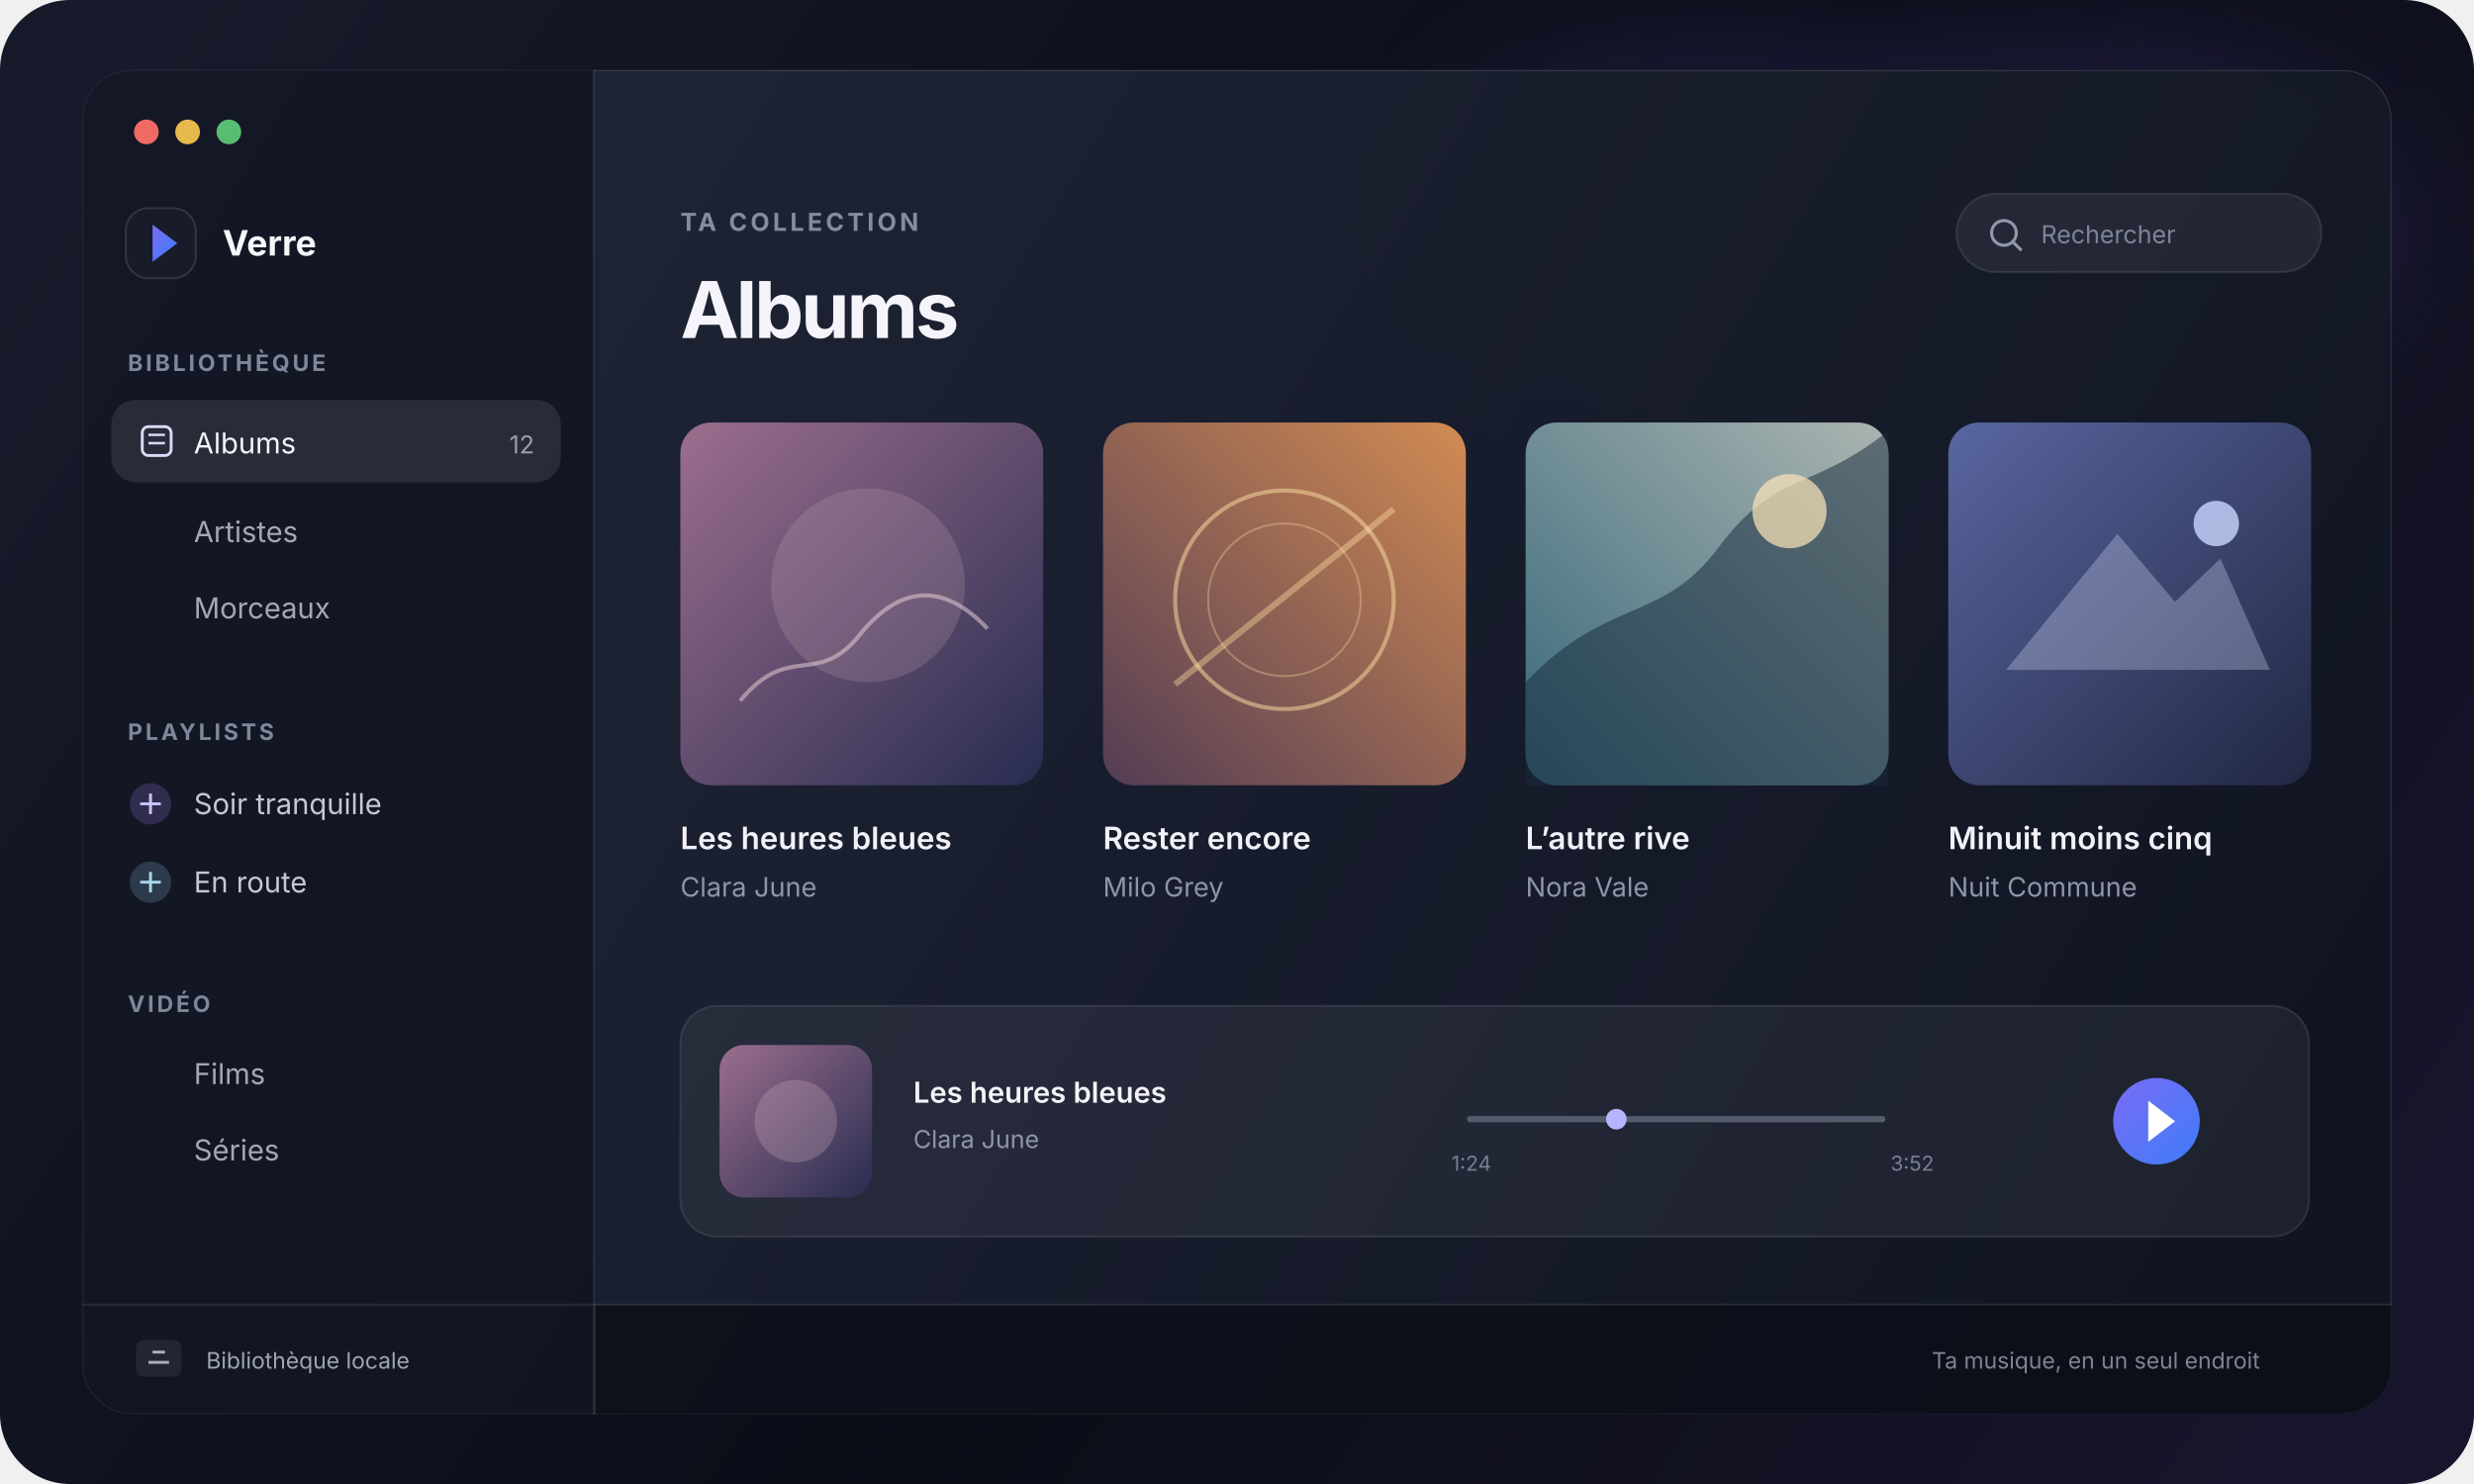
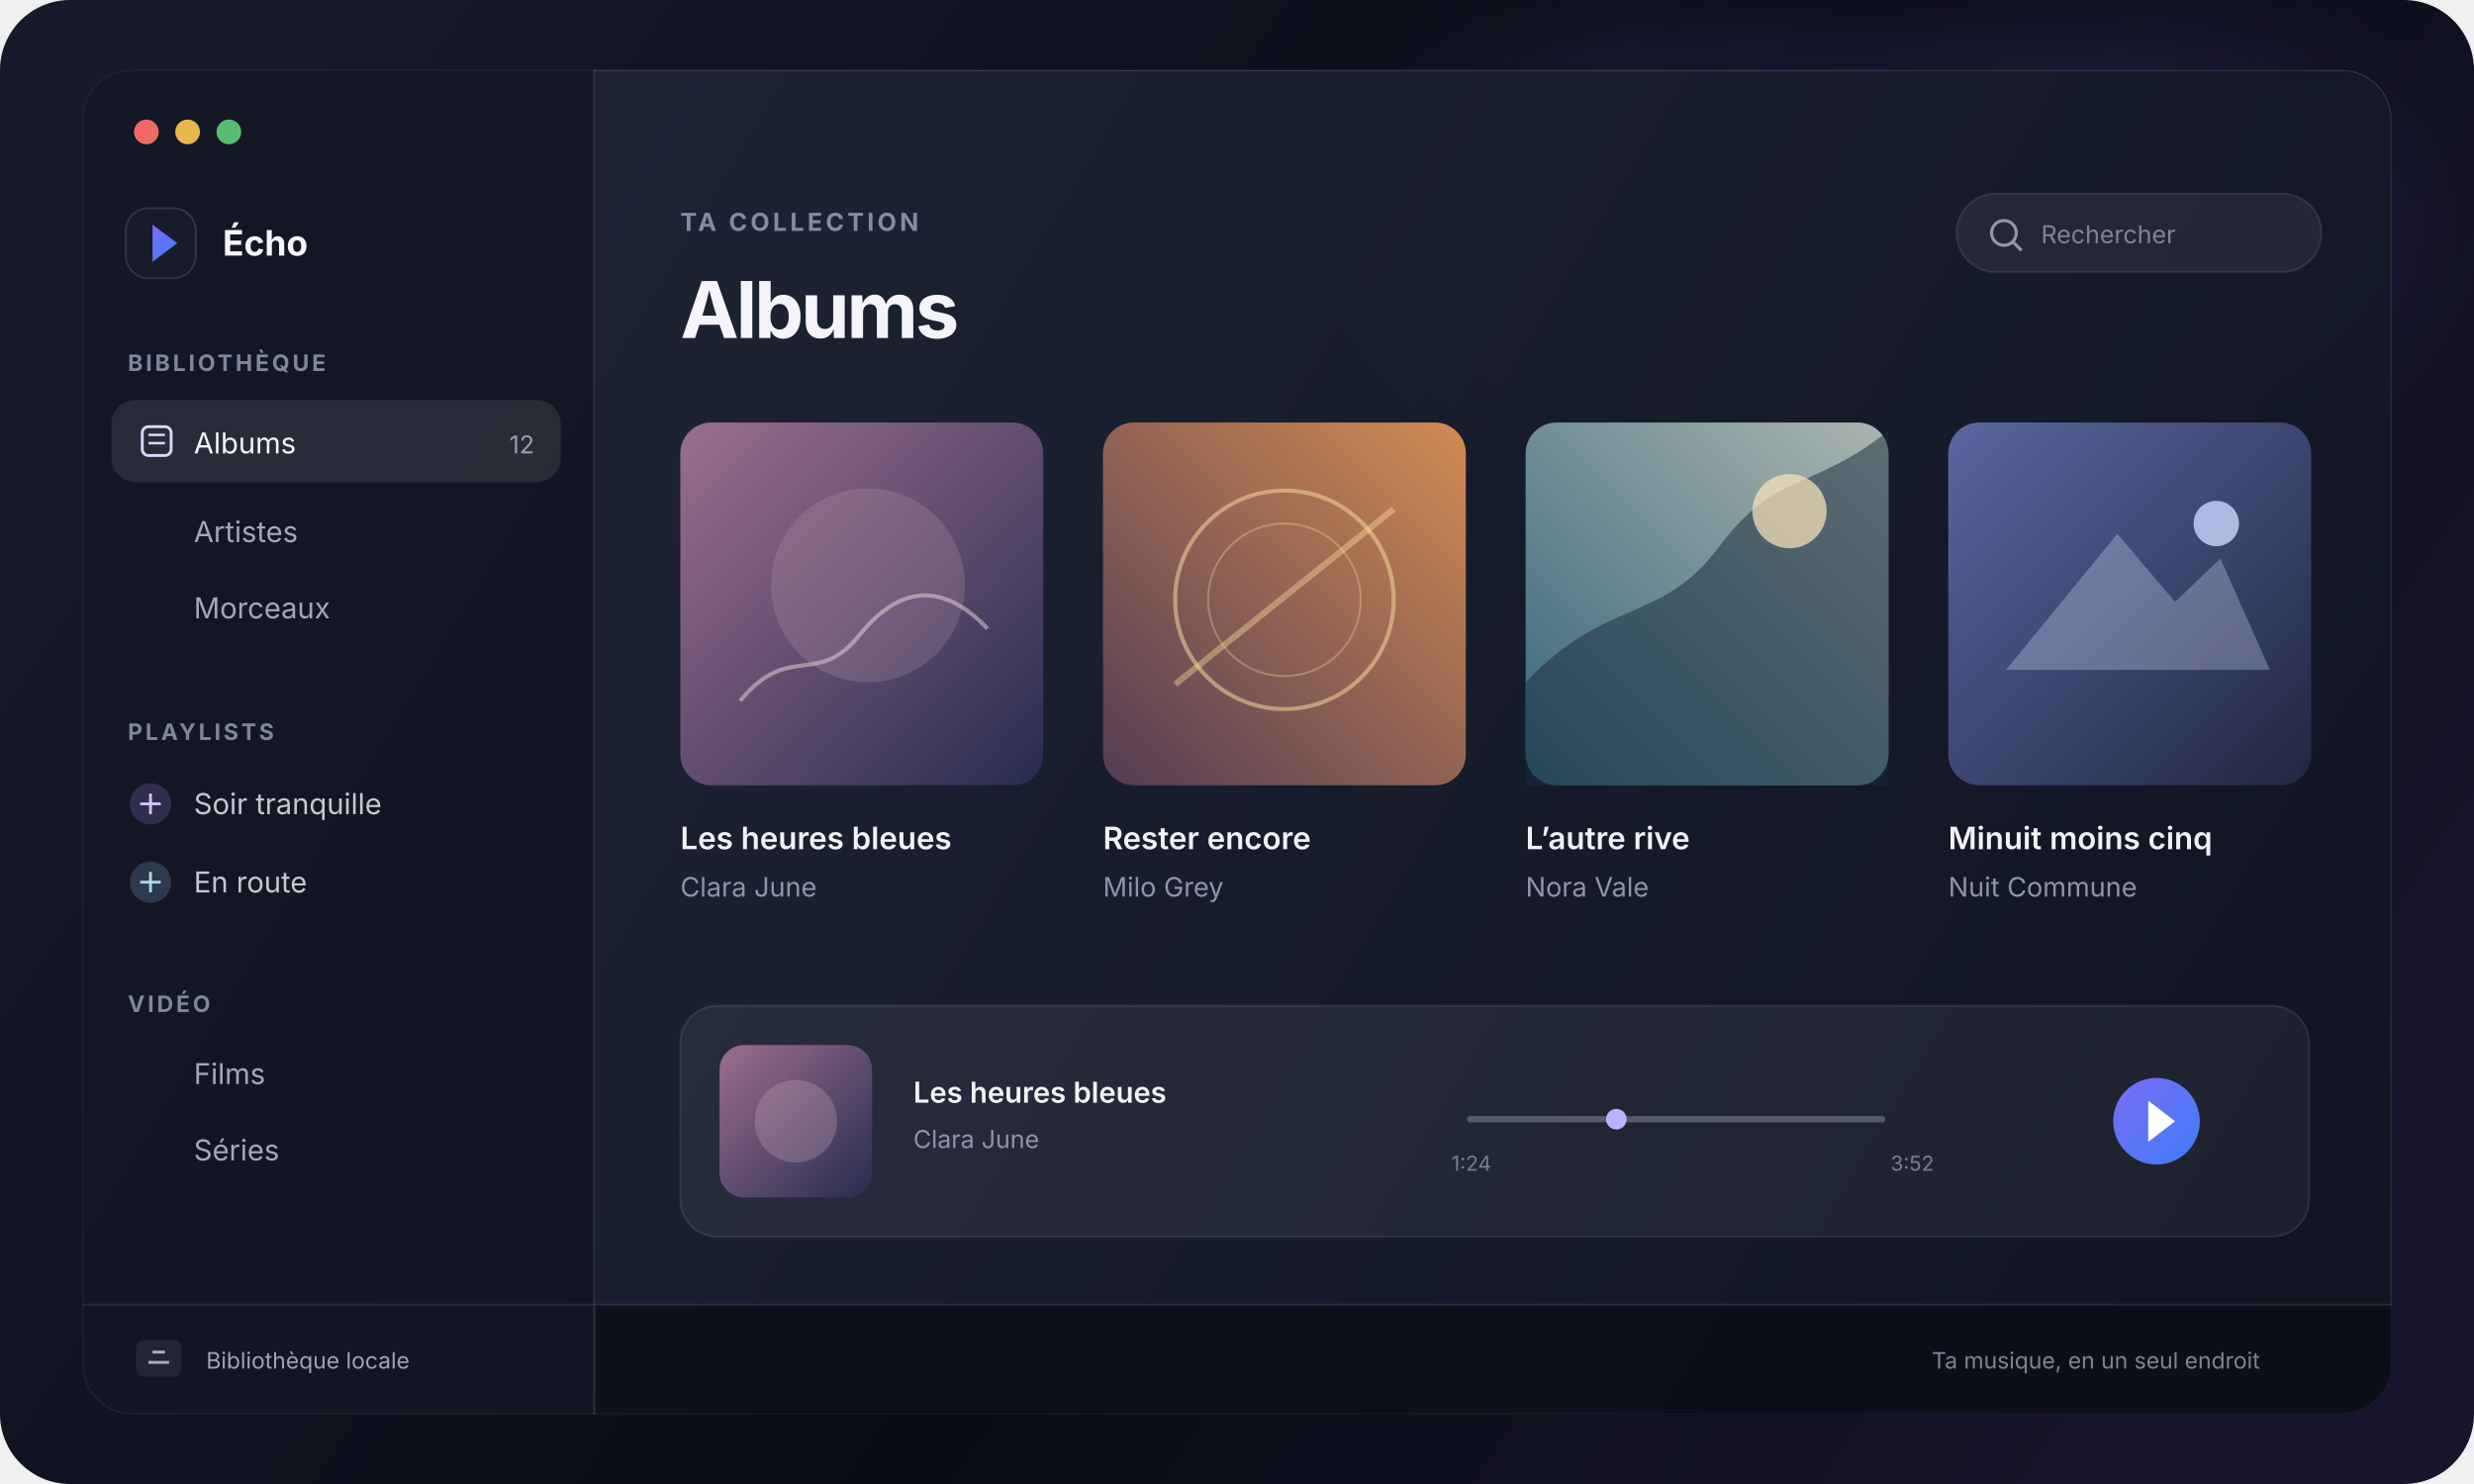
<svg xmlns="http://www.w3.org/2000/svg" width="1200" height="720" viewBox="0 0 1200 720" fill="none">
  <defs>
    <linearGradient id="bg" x1="70" y1="24" x2="1100" y2="700" gradientUnits="userSpaceOnUse">
      <stop stop-color="#161A2A" />
      <stop offset=".56" stop-color="#0A0D16" />
      <stop offset="1" stop-color="#17152B" />
    </linearGradient>
    <linearGradient id="glass" x1="100" y1="80" x2="1080" y2="670" gradientUnits="userSpaceOnUse">
      <stop stop-color="#202638" stop-opacity=".96" />
      <stop offset="1" stop-color="#111522" stop-opacity=".98" />
    </linearGradient>
    <linearGradient id="violet" x1="0" y1="0" x2="1" y2="1">
      <stop stop-color="#7B6CF6" />
      <stop offset="1" stop-color="#3D7CF7" />
    </linearGradient>
    <linearGradient id="cover1" x1="0" y1="0" x2="1" y2="1">
      <stop stop-color="#9C6E8D" />
      <stop offset="1" stop-color="#272C50" />
    </linearGradient>
    <linearGradient id="cover2" x1="1" y1="0" x2="0" y2="1">
      <stop stop-color="#D28B53" />
      <stop offset="1" stop-color="#533C54" />
    </linearGradient>
    <linearGradient id="cover3" x1="0" y1="1" x2="1" y2="0">
      <stop stop-color="#36677A" />
      <stop offset="1" stop-color="#ACB5B1" />
    </linearGradient>
    <linearGradient id="cover4" x1="0" y1="0" x2="1" y2="1">
      <stop stop-color="#5966A0" />
      <stop offset="1" stop-color="#212742" />
    </linearGradient>
    <filter id="shadow" x="0" y="0" width="1200" height="720" filterUnits="userSpaceOnUse">
      <feGaussianBlur stdDeviation="24" />
    </filter>
    <clipPath id="window">
      <rect x="40" y="34" width="1120" height="652" rx="24" />
    </clipPath>
  </defs>
  <rect width="1200" height="720" rx="34" fill="url(#bg)" />
  <ellipse cx="920" cy="110" rx="250" ry="120" fill="#6C55D8" opacity=".12" filter="url(#shadow)" />
  <g clip-path="url(#window)">
    <rect x="40" y="34" width="1120" height="652" rx="24" fill="url(#glass)" stroke="#FFFFFF" stroke-opacity=".14" />
    <rect x="40" y="34" width="248" height="652" fill="#0D111C" fill-opacity=".64" />
    <path d="M288 34v652" stroke="#FFFFFF" stroke-opacity=".08" />
    <circle cx="71" cy="64" r="6" fill="#F06A65" />
    <circle cx="91" cy="64" r="6" fill="#E7B84B" />
    <circle cx="111" cy="64" r="6" fill="#57BE71" />
    <rect x="61" y="101" width="34" height="34" rx="11" fill="#181B29" stroke="#FFFFFF" stroke-opacity=".12" />
    <path d="m74 109 12 9-12 9v-18Z" fill="url(#violet)" />
-     <text x="108" y="124" fill="#F5F5FA" font-family="-apple-system, BlinkMacSystemFont, sans-serif" font-size="17" font-weight="650">Verre</text>
+     <text x="108" y="124" fill="#F5F5FA" font-family="-apple-system, BlinkMacSystemFont, sans-serif" font-size="17" font-weight="650">Écho</text>
    <text x="62" y="180" fill="#7E879B" font-family="-apple-system, BlinkMacSystemFont, sans-serif" font-size="11" font-weight="700" letter-spacing="1.4">BIBLIOTHÈQUE</text>
    <rect x="54" y="194" width="218" height="40" rx="12" fill="#FFFFFF" fill-opacity=".09" />
    <rect x="69" y="207" width="14" height="14" rx="3" stroke="#DAD9F8" stroke-width="1.4" />
    <path d="M72 211h8M72 215h8" stroke="#DAD9F8" stroke-width="1.2" />
    <text x="94" y="220" fill="#F4F3FA" font-family="-apple-system, BlinkMacSystemFont, sans-serif" font-size="14">Albums</text>
    <text x="247" y="220" fill="#9B9BAE" font-family="-apple-system, BlinkMacSystemFont, sans-serif" font-size="12">12</text>
    <text x="94" y="263" fill="#A3A8B6" font-family="-apple-system, BlinkMacSystemFont, sans-serif" font-size="14">Artistes</text>
    <text x="94" y="300" fill="#A3A8B6" font-family="-apple-system, BlinkMacSystemFont, sans-serif" font-size="14">Morceaux</text>
    <text x="62" y="359" fill="#7E879B" font-family="-apple-system, BlinkMacSystemFont, sans-serif" font-size="11" font-weight="700" letter-spacing="1.4">PLAYLISTS</text>
    <circle cx="73" cy="390" r="10" fill="#302D4F" />
    <path d="M73 385v10m-5-5h10" stroke="#CAC5FF" stroke-width="1.4" />
    <text x="94" y="395" fill="#C6C7D1" font-family="-apple-system, BlinkMacSystemFont, sans-serif" font-size="14">Soir tranquille</text>
    <circle cx="73" cy="428" r="10" fill="#2D3A4B" />
    <path d="M73 423v10m-5-5h10" stroke="#A7D6E7" stroke-width="1.4" />
    <text x="94" y="433" fill="#C6C7D1" font-family="-apple-system, BlinkMacSystemFont, sans-serif" font-size="14">En route</text>
    <text x="62" y="491" fill="#7E879B" font-family="-apple-system, BlinkMacSystemFont, sans-serif" font-size="11" font-weight="700" letter-spacing="1.4">VIDÉO</text>
    <text x="94" y="526" fill="#A3A8B6" font-family="-apple-system, BlinkMacSystemFont, sans-serif" font-size="14">Films</text>
    <text x="94" y="563" fill="#A3A8B6" font-family="-apple-system, BlinkMacSystemFont, sans-serif" font-size="14">Séries</text>
    <text x="330" y="112" fill="#858CA0" font-family="-apple-system, BlinkMacSystemFont, sans-serif" font-size="12" letter-spacing="1.6" font-weight="700">TA COLLECTION</text>
    <text x="330" y="164" fill="#F5F4FA" font-family="-apple-system, BlinkMacSystemFont, sans-serif" font-size="38" font-weight="650" letter-spacing="-1.4">Albums</text>
    <rect x="949" y="94" width="177" height="38" rx="19" fill="#FFFFFF" fill-opacity=".06" stroke="#FFFFFF" stroke-opacity=".09" />
    <circle cx="972" cy="113" r="6" stroke="#9298AA" stroke-width="1.5" />
    <path d="m976.5 117.5 4 4" stroke="#9298AA" stroke-width="1.5" />
    <text x="990" y="118" fill="#7D8496" font-family="-apple-system, BlinkMacSystemFont, sans-serif" font-size="12">Rechercher</text>
    <g transform="translate(330 205)">
      <rect width="176" height="176" rx="15" fill="url(#cover1)" />
      <circle cx="91" cy="79" r="47" fill="#D0B1BD" fill-opacity=".2" />
      <path d="M29 135c24-29 37-6 58-32s42-24 62-3" stroke="#F0D7DB" stroke-opacity=".5" stroke-width="2" />
      <text x="0" y="207" fill="#F2F1F7" font-family="-apple-system, BlinkMacSystemFont, sans-serif" font-size="15" font-weight="600">Les heures bleues</text>
      <text x="0" y="230" fill="#8E95A6" font-family="-apple-system, BlinkMacSystemFont, sans-serif" font-size="13">Clara June</text>
    </g>
    <g transform="translate(535 205)">
      <rect width="176" height="176" rx="15" fill="url(#cover2)" />
      <circle cx="88" cy="86" r="53" stroke="#F4D49D" stroke-opacity=".55" stroke-width="2" />
      <circle cx="88" cy="86" r="37" stroke="#F4D49D" stroke-opacity=".35" />
      <path d="M35 127 141 42" stroke="#FFE1A3" stroke-opacity=".4" stroke-width="3" />
      <text x="0" y="207" fill="#F2F1F7" font-family="-apple-system, BlinkMacSystemFont, sans-serif" font-size="15" font-weight="600">Rester encore</text>
      <text x="0" y="230" fill="#8E95A6" font-family="-apple-system, BlinkMacSystemFont, sans-serif" font-size="13">Milo Grey</text>
    </g>
    <g transform="translate(740 205)">
      <rect width="176" height="176" rx="15" fill="url(#cover3)" />
      <path d="M0 126c40-42 66-28 94-66 28-37 44-26 82-56v172H0Z" fill="#172B3D" fill-opacity=".52" />
      <circle cx="128" cy="43" r="18" fill="#F8E3B9" fill-opacity=".72" />
      <text x="0" y="207" fill="#F2F1F7" font-family="-apple-system, BlinkMacSystemFont, sans-serif" font-size="15" font-weight="600">L’autre rive</text>
      <text x="0" y="230" fill="#8E95A6" font-family="-apple-system, BlinkMacSystemFont, sans-serif" font-size="13">Nora Vale</text>
    </g>
    <g transform="translate(945 205)">
      <rect width="176" height="176" rx="15" fill="url(#cover4)" />
      <path d="M28 120 82 54l28 33 22-21 24 54H28Z" fill="#D9E0FA" fill-opacity=".3" />
      <circle cx="130" cy="49" r="11" fill="#CAD7FF" fill-opacity=".8" />
      <text x="0" y="207" fill="#F2F1F7" font-family="-apple-system, BlinkMacSystemFont, sans-serif" font-size="15" font-weight="600">Minuit moins cinq</text>
      <text x="0" y="230" fill="#8E95A6" font-family="-apple-system, BlinkMacSystemFont, sans-serif" font-size="13">Nuit Commune</text>
    </g>
    <rect x="330" y="488" width="790" height="112" rx="18" fill="#FFFFFF" fill-opacity=".055" stroke="#FFFFFF" stroke-opacity=".09" />
    <rect x="349" y="507" width="74" height="74" rx="12" fill="url(#cover1)" />
    <circle cx="386" cy="544" r="20" fill="#D0B1BD" fill-opacity=".28" />
    <text x="443" y="535" fill="#F4F3F8" font-family="-apple-system, BlinkMacSystemFont, sans-serif" font-size="14" font-weight="600">Les heures bleues</text>
    <text x="443" y="557" fill="#8E95A6" font-family="-apple-system, BlinkMacSystemFont, sans-serif" font-size="12">Clara June</text>
    <path d="M713 543h200" stroke="#545B6C" stroke-width="3" stroke-linecap="round" />
    <path d="M713 543h71" stroke="url(#violet)" stroke-width="3" stroke-linecap="round" />
    <circle cx="784" cy="543" r="5" fill="#B8B3FF" />
    <text x="704" y="568" fill="#777F92" font-family="-apple-system, BlinkMacSystemFont, sans-serif" font-size="10">1:24</text>
    <text x="917" y="568" fill="#777F92" font-family="-apple-system, BlinkMacSystemFont, sans-serif" font-size="10">3:52</text>
    <circle cx="1046" cy="544" r="21" fill="url(#violet)" />
    <path d="m1042 534 13 10-13 10v-20Z" fill="white" />
    <rect x="289" y="633" width="871" height="53" fill="#0B0E16" fill-opacity=".82" />
    <path d="M40 633h1120" stroke="#FFFFFF" stroke-opacity=".09" />
    <rect x="66" y="650" width="22" height="18" rx="4" fill="#FFFFFF" fill-opacity=".07" />
    <path d="M72 661h10m-8-5h6" stroke="#AAB0C0" stroke-width="1.4" />
    <text x="100" y="664" fill="#9EA4B4" font-family="-apple-system, BlinkMacSystemFont, sans-serif" font-size="11">Bibliothèque locale</text>
    <text x="937" y="664" fill="#7D8495" font-family="-apple-system, BlinkMacSystemFont, sans-serif" font-size="11">Ta musique, en un seul endroit</text>
  </g>
</svg>
